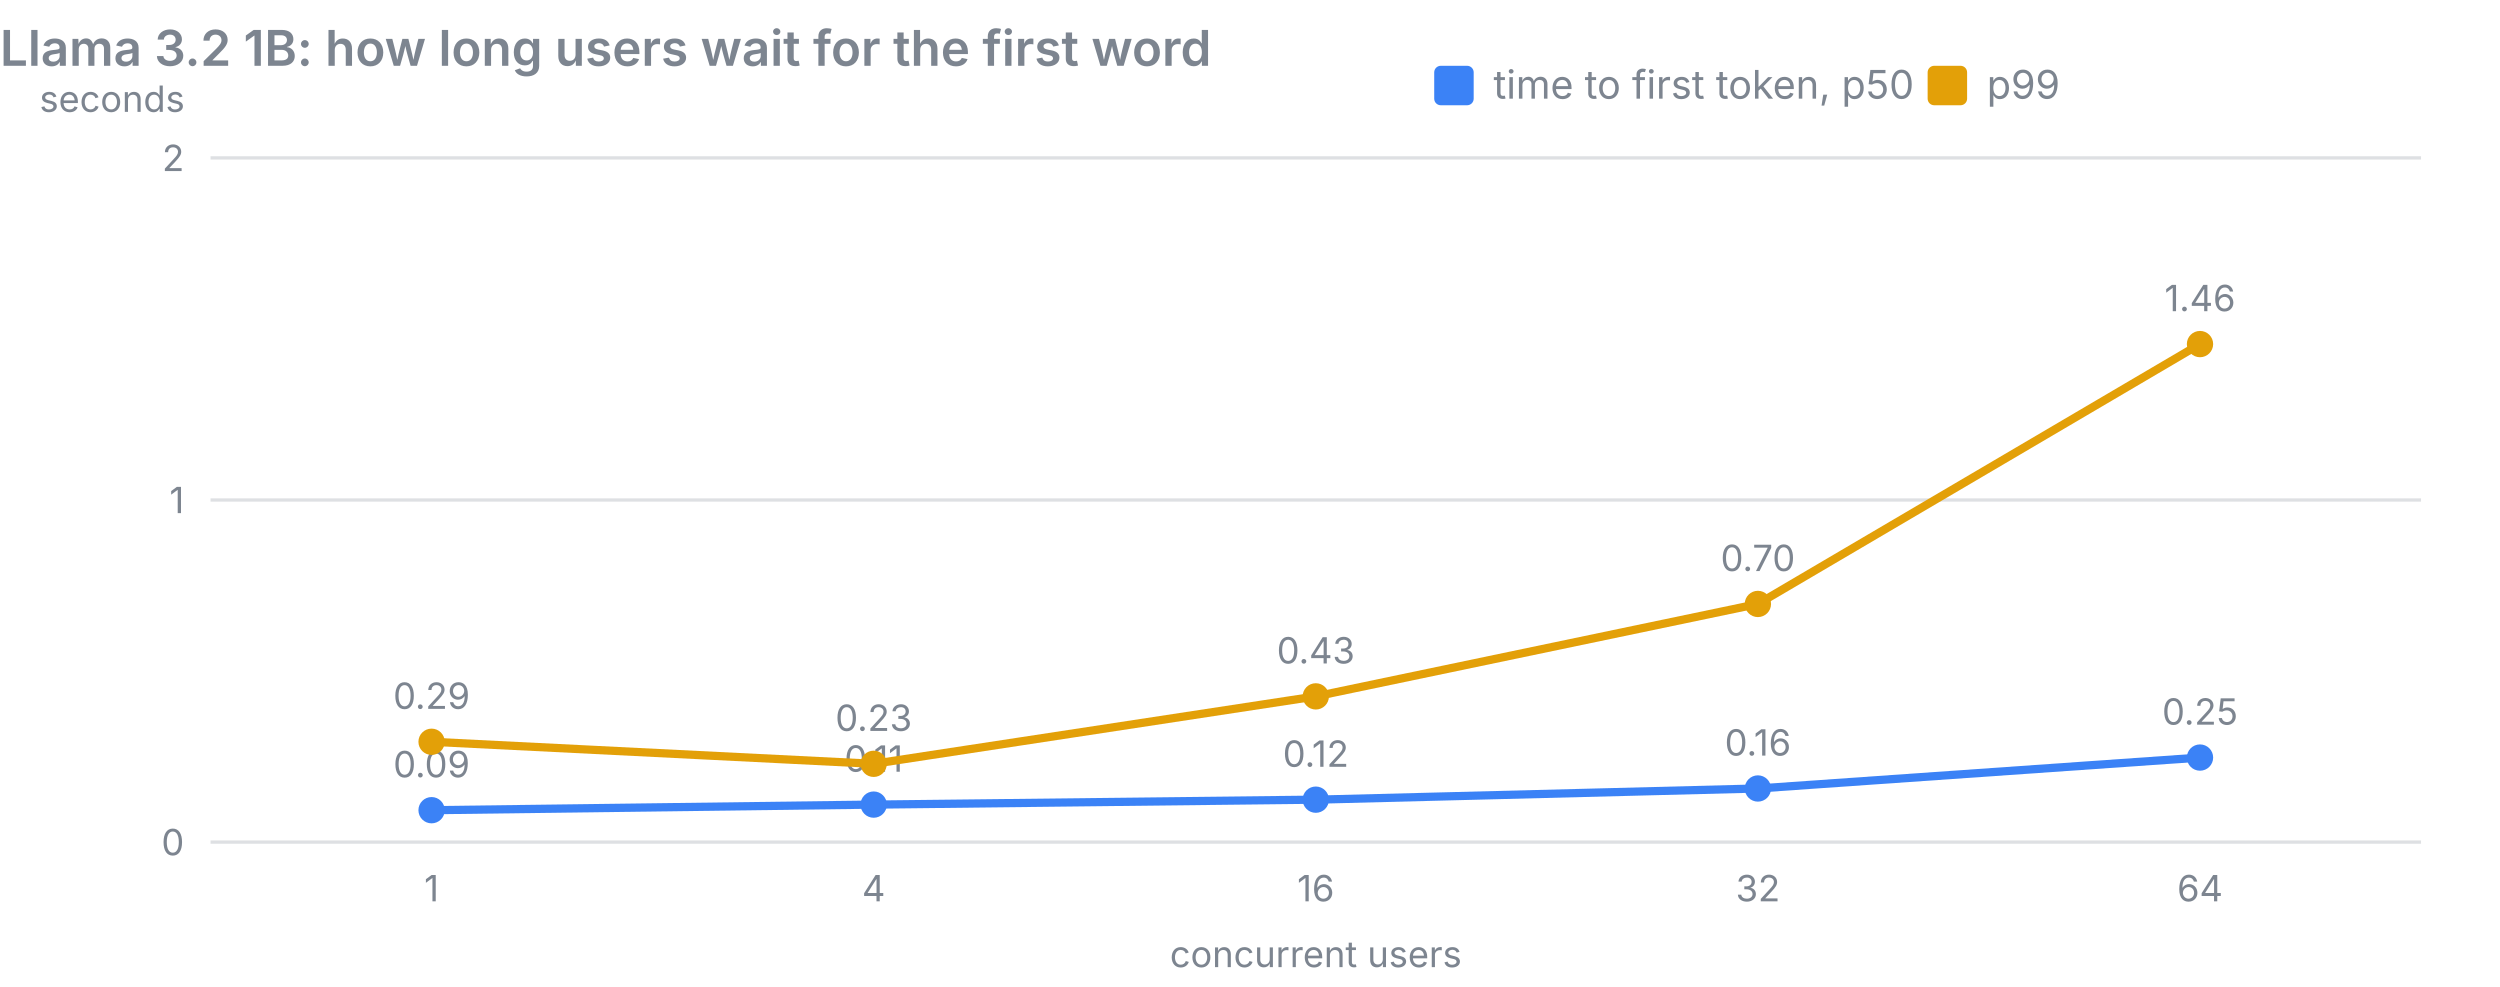
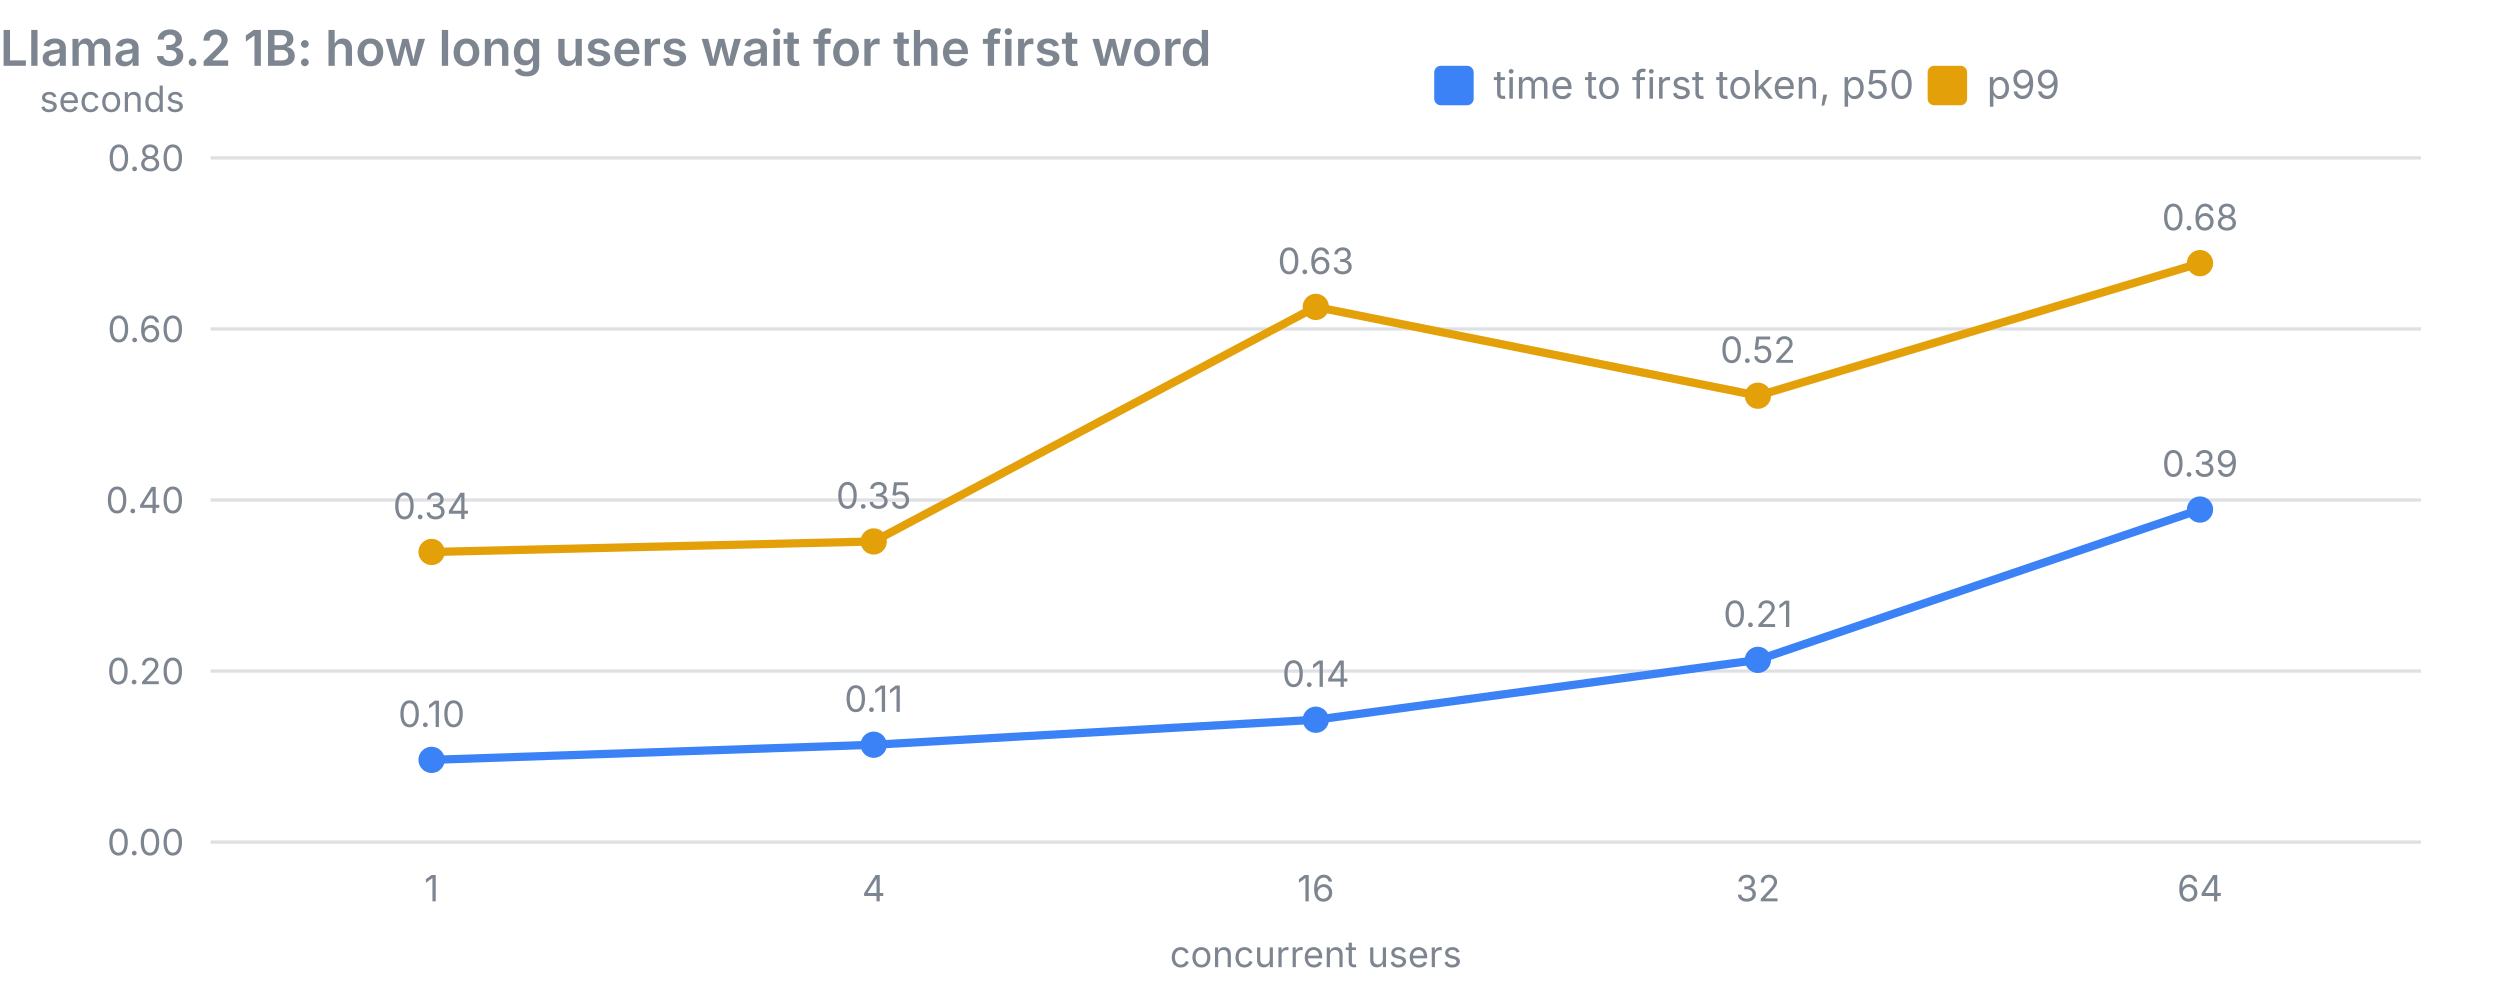
<svg xmlns="http://www.w3.org/2000/svg" viewBox="0 0 760 300" width="760" height="300" role="img" aria-label="Llama 3.2 1B: how long users wait for the first word" font-family="system-ui, -apple-system, Segoe UI, sans-serif" font-size="13">
  <text x="0" y="20" font-size="15" font-weight="600" fill="#7d8590">Llama 3.2 1B: how long users wait for the first word</text>
  <line x1="64" x2="736" y1="256.0" y2="256.0" stroke="#7d859040" />
-   <text x="56" y="260.0" text-anchor="end" font-size="11" fill="#7d8590">0</text>
+   <text x="56" y="260.0" text-anchor="end" font-size="11" fill="#7d8590">0.00</text>
+   <line x1="64" x2="736" y1="204.0" y2="204.0" stroke="#7d859040" />
+   <text x="56" y="208.0" text-anchor="end" font-size="11" fill="#7d8590">0.20</text>
  <line x1="64" x2="736" y1="152.0" y2="152.0" stroke="#7d859040" />
-   <text x="56" y="156.0" text-anchor="end" font-size="11" fill="#7d8590">1</text>
+   <text x="56" y="156.0" text-anchor="end" font-size="11" fill="#7d8590">0.40</text>
+   <line x1="64" x2="736" y1="100.0" y2="100.0" stroke="#7d859040" />
+   <text x="56" y="104.0" text-anchor="end" font-size="11" fill="#7d8590">0.60</text>
  <line x1="64" x2="736" y1="48.0" y2="48.0" stroke="#7d859040" />
-   <text x="56" y="52.0" text-anchor="end" font-size="11" fill="#7d8590">2</text>
+   <text x="56" y="52.0" text-anchor="end" font-size="11" fill="#7d8590">0.80</text>
  <text x="131.2" y="274" text-anchor="middle" font-size="11" fill="#7d8590">1</text>
  <text x="265.6" y="274" text-anchor="middle" font-size="11" fill="#7d8590">4</text>
  <text x="400.0" y="274" text-anchor="middle" font-size="11" fill="#7d8590">16</text>
  <text x="534.4" y="274" text-anchor="middle" font-size="11" fill="#7d8590">32</text>
  <text x="668.8" y="274" text-anchor="middle" font-size="11" fill="#7d8590">64</text>
  <text x="400.0" y="294" text-anchor="middle" font-size="11" fill="#7d8590">concurrent users</text>
  <text x="12" y="34" font-size="11" fill="#7d8590">seconds</text>
-   <polyline points="131.2,246.3 265.6,244.6 400.0,243.1 534.4,239.7 668.8,230.3" fill="none" stroke="#3b82f6" stroke-width="2.5" />
-   <circle cx="131.2" cy="246.3" r="4" fill="#3b82f6" />
-   <text x="131.2" y="236.3" text-anchor="middle" font-size="11" fill="#7d8590">0.09</text>
-   <circle cx="265.6" cy="244.6" r="4" fill="#3b82f6" />
-   <text x="265.6" y="234.6" text-anchor="middle" font-size="11" fill="#7d8590">0.11</text>
-   <circle cx="400.0" cy="243.1" r="4" fill="#3b82f6" />
-   <text x="400.0" y="233.1" text-anchor="middle" font-size="11" fill="#7d8590">0.12</text>
-   <circle cx="534.4" cy="239.7" r="4" fill="#3b82f6" />
-   <text x="534.4" y="229.7" text-anchor="middle" font-size="11" fill="#7d8590">0.16</text>
-   <circle cx="668.8" cy="230.3" r="4" fill="#3b82f6" />
-   <text x="668.8" y="220.3" text-anchor="middle" font-size="11" fill="#7d8590">0.25</text>
+   <polyline points="131.2,231.0 265.6,226.4 400.0,218.8 534.4,200.6 668.8,154.9" fill="none" stroke="#3b82f6" stroke-width="2.5" />
+   <circle cx="131.2" cy="231.0" r="4" fill="#3b82f6" />
+   <text x="131.2" y="221.0" text-anchor="middle" font-size="11" fill="#7d8590">0.10</text>
+   <circle cx="265.6" cy="226.4" r="4" fill="#3b82f6" />
+   <text x="265.6" y="216.4" text-anchor="middle" font-size="11" fill="#7d8590">0.11</text>
+   <circle cx="400.0" cy="218.8" r="4" fill="#3b82f6" />
+   <text x="400.0" y="208.8" text-anchor="middle" font-size="11" fill="#7d8590">0.14</text>
+   <circle cx="534.4" cy="200.6" r="4" fill="#3b82f6" />
+   <text x="534.4" y="190.6" text-anchor="middle" font-size="11" fill="#7d8590">0.21</text>
+   <circle cx="668.8" cy="154.9" r="4" fill="#3b82f6" />
+   <text x="668.8" y="144.9" text-anchor="middle" font-size="11" fill="#7d8590">0.39</text>
  <rect x="436" y="20" width="12" height="12" rx="2" fill="#3b82f6" />
  <text x="454" y="30" font-size="12" fill="#7d8590">time to first token, p50</text>
-   <polyline points="131.2,225.5 265.6,232.2 400.0,211.7 534.4,183.6 668.8,104.6" fill="none" stroke="#e3a008" stroke-width="2.5" />
-   <circle cx="131.2" cy="225.5" r="4" fill="#e3a008" />
-   <text x="131.2" y="215.5" text-anchor="middle" font-size="11" fill="#7d8590">0.29</text>
-   <circle cx="265.6" cy="232.2" r="4" fill="#e3a008" />
-   <text x="265.6" y="222.2" text-anchor="middle" font-size="11" fill="#7d8590">0.23</text>
-   <circle cx="400.0" cy="211.7" r="4" fill="#e3a008" />
-   <text x="400.0" y="201.7" text-anchor="middle" font-size="11" fill="#7d8590">0.43</text>
-   <circle cx="534.4" cy="183.6" r="4" fill="#e3a008" />
-   <text x="534.4" y="173.6" text-anchor="middle" font-size="11" fill="#7d8590">0.70</text>
-   <circle cx="668.8" cy="104.6" r="4" fill="#e3a008" />
-   <text x="668.8" y="94.6" text-anchor="middle" font-size="11" fill="#7d8590">1.46</text>
+   <polyline points="131.2,167.8 265.6,164.6 400.0,93.3 534.4,120.3 668.8,80.0" fill="none" stroke="#e3a008" stroke-width="2.5" />
+   <circle cx="131.2" cy="167.8" r="4" fill="#e3a008" />
+   <text x="131.2" y="157.8" text-anchor="middle" font-size="11" fill="#7d8590">0.34</text>
+   <circle cx="265.6" cy="164.6" r="4" fill="#e3a008" />
+   <text x="265.6" y="154.6" text-anchor="middle" font-size="11" fill="#7d8590">0.35</text>
+   <circle cx="400.0" cy="93.3" r="4" fill="#e3a008" />
+   <text x="400.0" y="83.3" text-anchor="middle" font-size="11" fill="#7d8590">0.63</text>
+   <circle cx="534.4" cy="120.3" r="4" fill="#e3a008" />
+   <text x="534.4" y="110.3" text-anchor="middle" font-size="11" fill="#7d8590">0.52</text>
+   <circle cx="668.8" cy="80.0" r="4" fill="#e3a008" />
+   <text x="668.8" y="70.0" text-anchor="middle" font-size="11" fill="#7d8590">0.68</text>
  <rect x="586" y="20" width="12" height="12" rx="2" fill="#e3a008" />
  <text x="604" y="30" font-size="12" fill="#7d8590">p99</text>
</svg>
